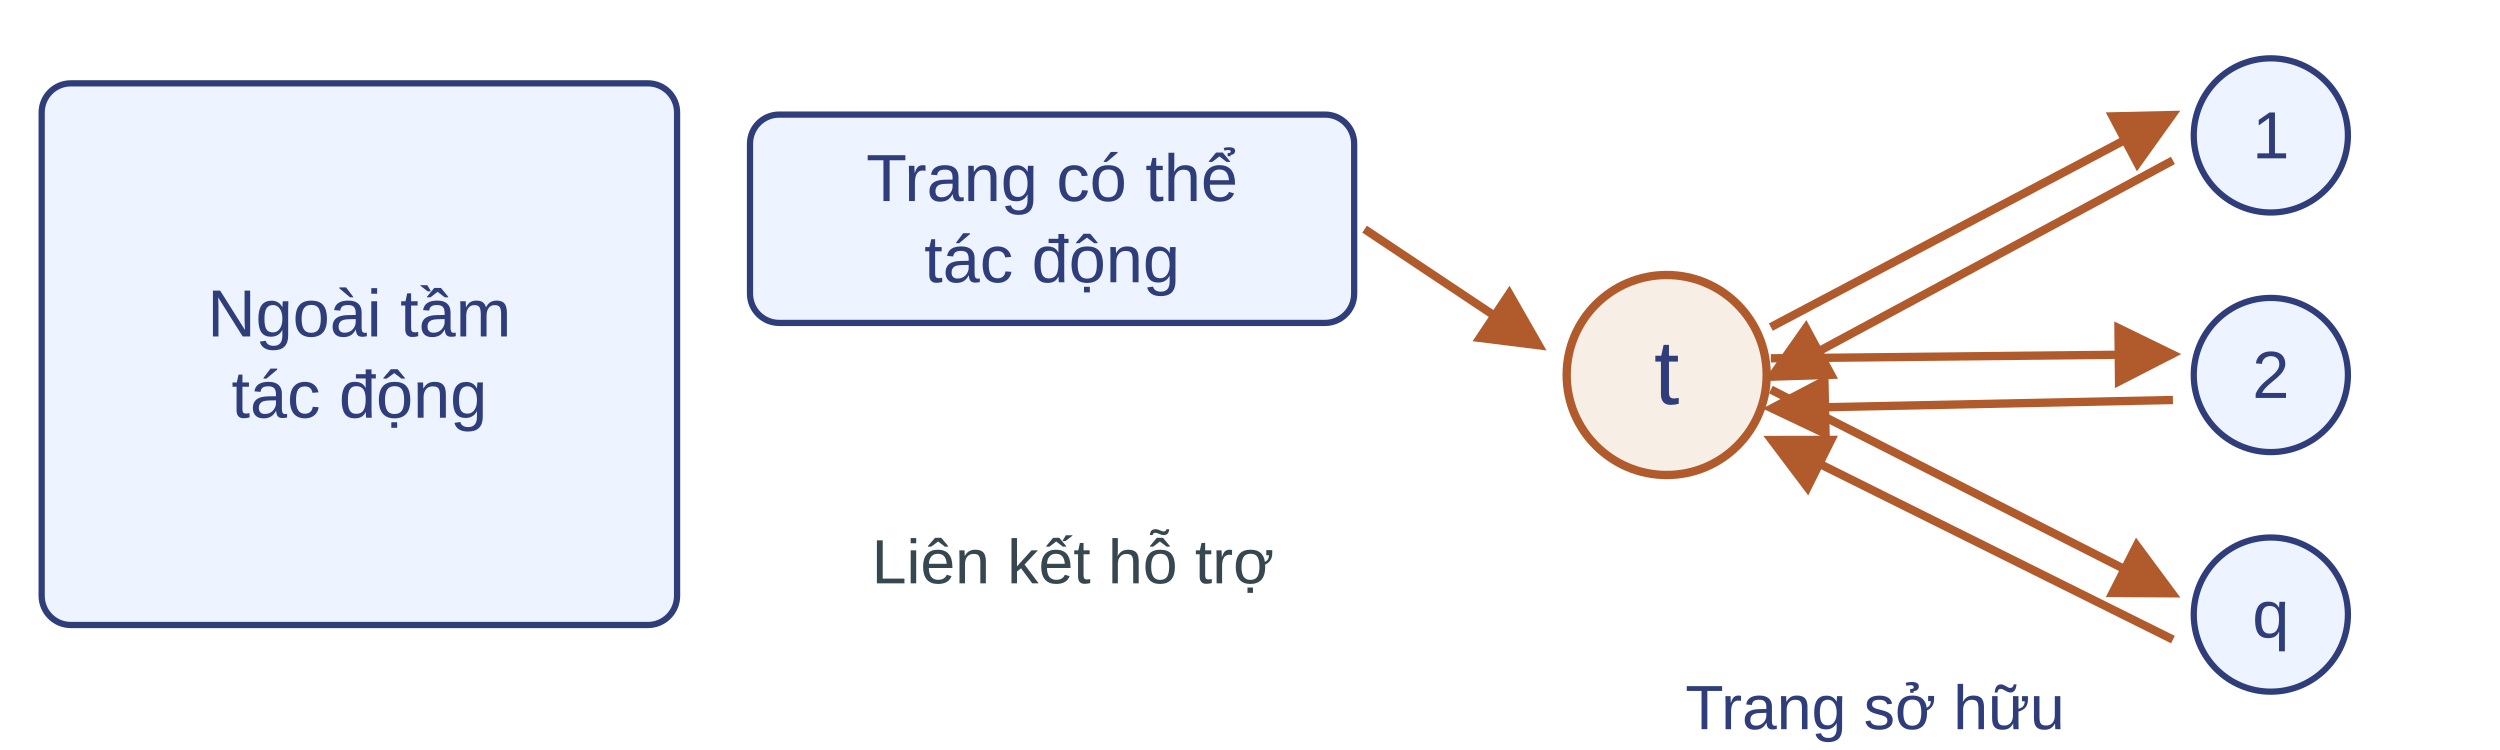
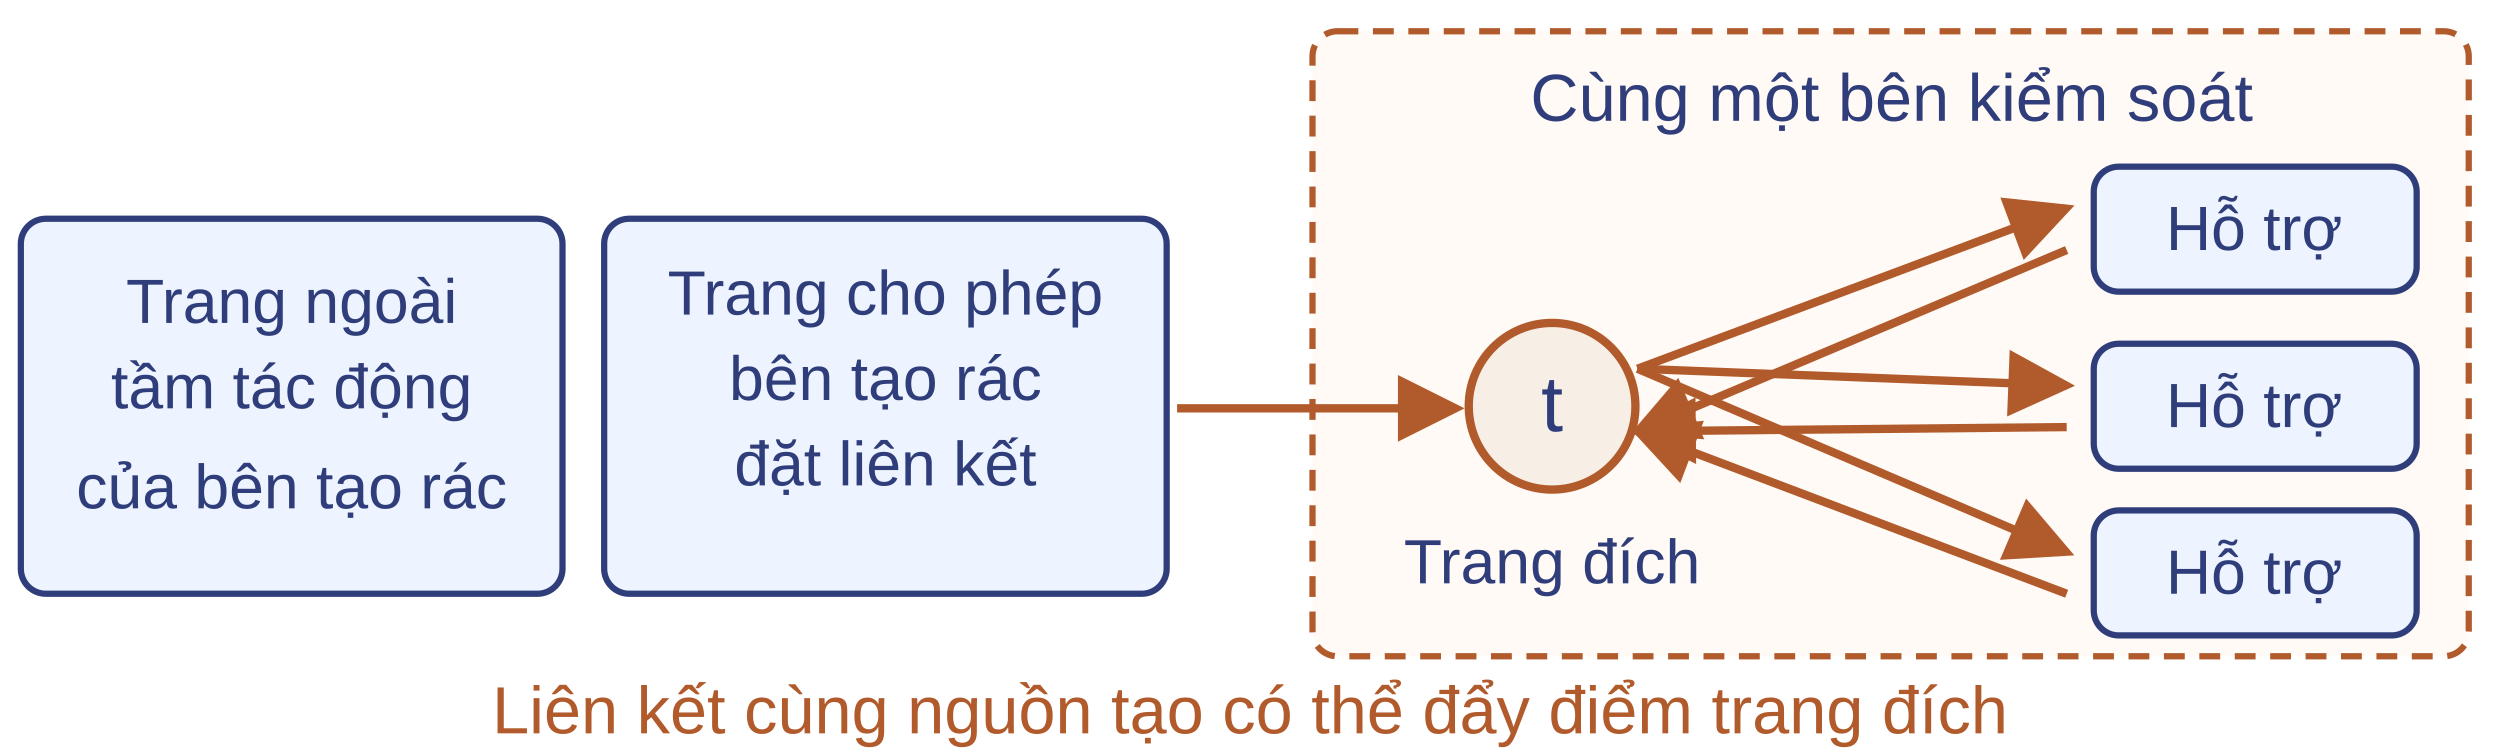
<svg xmlns="http://www.w3.org/2000/svg" width="1200" height="360" viewBox="0 0 1200 360" role="img" aria-labelledby="title desc">
  <defs>
    <marker id="arrow" markerWidth="8" markerHeight="8" refX="7" refY="4" orient="auto">
      <path d="M0 0L8 4L0 8Z" fill="#B15A2B" />
    </marker>
  </defs>
  <g font-family="Arial, sans-serif">
-     <rect x="20" y="40" width="305" height="260" rx="14" fill="#edf4ff" stroke="#2F3E7A" stroke-width="3" />
-     <text x="172.5" y="161.5" font-size="32" fill="#2F3E7A" text-anchor="middle">Ngoài tầm</text>
-     <text x="172.5" y="200.5" font-size="32" fill="#2F3E7A" text-anchor="middle">tác động</text>
-     <rect x="360" y="55" width="290" height="100" rx="14" fill="#edf4ff" stroke="#2F3E7A" stroke-width="3" />
-     <text x="505" y="96.5" font-size="32" fill="#2F3E7A" text-anchor="middle">Trang có thể</text>
-     <text x="505" y="135.5" font-size="32" fill="#2F3E7A" text-anchor="middle">tác động</text>
-     <path d="M655 110 L739 166" fill="none" stroke="#B15A2B" stroke-width="4" marker-end="url(#arrow)" />
-     <circle cx="800" cy="180" r="48" fill="#F7EFE6" stroke="#B15A2B" stroke-width="4" />
-     <text x="800" y="194" font-size="44" fill="#2F3E7A" text-anchor="middle">t</text>
-     <circle cx="1090" cy="65" r="37" fill="#edf4ff" stroke="#2F3E7A" stroke-width="3" />
-     <text x="1090" y="76" font-size="32" fill="#2F3E7A" text-anchor="middle">1</text>
-     <path d="M850 157 L1043 55" fill="none" stroke="#B15A2B" stroke-width="4" marker-end="url(#arrow)" />
-     <path d="M1043 77 L850 181" fill="none" stroke="#B15A2B" stroke-width="4" marker-end="url(#arrow)" />
-     <circle cx="1090" cy="180" r="37" fill="#edf4ff" stroke="#2F3E7A" stroke-width="3" />
-     <text x="1090" y="191" font-size="32" fill="#2F3E7A" text-anchor="middle">2</text>
-     <path d="M850 172 L1043 170" fill="none" stroke="#B15A2B" stroke-width="4" marker-end="url(#arrow)" />
-     <path d="M1043 192 L850 196" fill="none" stroke="#B15A2B" stroke-width="4" marker-end="url(#arrow)" />
-     <circle cx="1090" cy="295" r="37" fill="#edf4ff" stroke="#2F3E7A" stroke-width="3" />
-     <text x="1090" y="306" font-size="32" fill="#2F3E7A" text-anchor="middle">q</text>
-     <path d="M850 187 L1043 285" fill="none" stroke="#B15A2B" stroke-width="4" marker-end="url(#arrow)" />
-     <path d="M1043 307 L850 211" fill="none" stroke="#B15A2B" stroke-width="4" marker-end="url(#arrow)" />
-     <text x="515" y="280" font-size="30" fill="#37474F" text-anchor="middle">Liên kết hỗ trợ</text>
-     <text x="900" y="350" font-size="30" fill="#2F3E7A" text-anchor="middle">Trang sở hữu</text>
+     <rect x="10" y="105" width="260" height="180" rx="12" fill="#edf4ff" stroke="#2F3E7A" stroke-width="3" />
+     <text x="140" y="155" font-size="30" fill="#2F3E7A" text-anchor="middle">Trang ngoài</text>
+     <text x="140" y="196" font-size="30" fill="#2F3E7A" text-anchor="middle">tầm tác động</text>
+     <text x="140" y="244" font-size="30" fill="#2F3E7A" text-anchor="middle">của bên tạo rác</text>
+     <rect x="290" y="105" width="270" height="180" rx="12" fill="#edf4ff" stroke="#2F3E7A" stroke-width="3" />
+     <text x="425" y="151" font-size="30" fill="#2F3E7A" text-anchor="middle">Trang cho phép</text>
+     <text x="425" y="192" font-size="30" fill="#2F3E7A" text-anchor="middle">bên tạo rác</text>
+     <text x="425" y="233" font-size="30" fill="#2F3E7A" text-anchor="middle">đặt liên kết</text>
+     <rect x="630" y="15" width="555" height="300" rx="12" fill="#fffaf5" stroke="#B15A2B" stroke-width="3" stroke-dasharray="10 7" />
+     <text x="908" y="58" font-size="32" fill="#2F3E7A" text-anchor="middle">Cùng một bên kiểm soát</text>
+     <path d="M565 196H699" fill="none" stroke="#B15A2B" stroke-width="4" marker-end="url(#arrow)" />
+     <path d="M786 177L992 100" fill="none" stroke="#B15A2B" stroke-width="4" marker-end="url(#arrow)" />
+     <path d="M992 120L786 207" fill="none" stroke="#B15A2B" stroke-width="4" marker-end="url(#arrow)" />
+     <rect x="1005" y="80" width="155" height="60" rx="12" fill="#edf4ff" stroke="#2F3E7A" stroke-width="3" />
+     <text x="1082" y="120" font-size="30" fill="#2F3E7A" text-anchor="middle">Hỗ trợ</text>
+     <path d="M786 177L992 185" fill="none" stroke="#B15A2B" stroke-width="4" marker-end="url(#arrow)" />
+     <path d="M992 205L786 207" fill="none" stroke="#B15A2B" stroke-width="4" marker-end="url(#arrow)" />
+     <rect x="1005" y="165" width="155" height="60" rx="12" fill="#edf4ff" stroke="#2F3E7A" stroke-width="3" />
+     <text x="1082" y="205" font-size="30" fill="#2F3E7A" text-anchor="middle">Hỗ trợ</text>
+     <path d="M786 177L992 265" fill="none" stroke="#B15A2B" stroke-width="4" marker-end="url(#arrow)" />
+     <path d="M992 285L786 207" fill="none" stroke="#B15A2B" stroke-width="4" marker-end="url(#arrow)" />
+     <rect x="1005" y="245" width="155" height="60" rx="12" fill="#edf4ff" stroke="#2F3E7A" stroke-width="3" />
+     <text x="1082" y="285" font-size="30" fill="#2F3E7A" text-anchor="middle">Hỗ trợ</text>
+     <circle cx="745" cy="195" r="40" fill="#F7EFE6" stroke="#B15A2B" stroke-width="4" />
+     <text x="745" y="207" font-size="38" fill="#2F3E7A" text-anchor="middle">t</text>
+     <text x="745" y="280" font-size="30" fill="#2F3E7A" text-anchor="middle">Trang đích</text>
+     <text x="600" y="352" font-size="32" fill="#B15A2B" text-anchor="middle">Liên kết cùng nguồn tạo có thể đẩy điểm trang đích</text>
  </g>
</svg>
